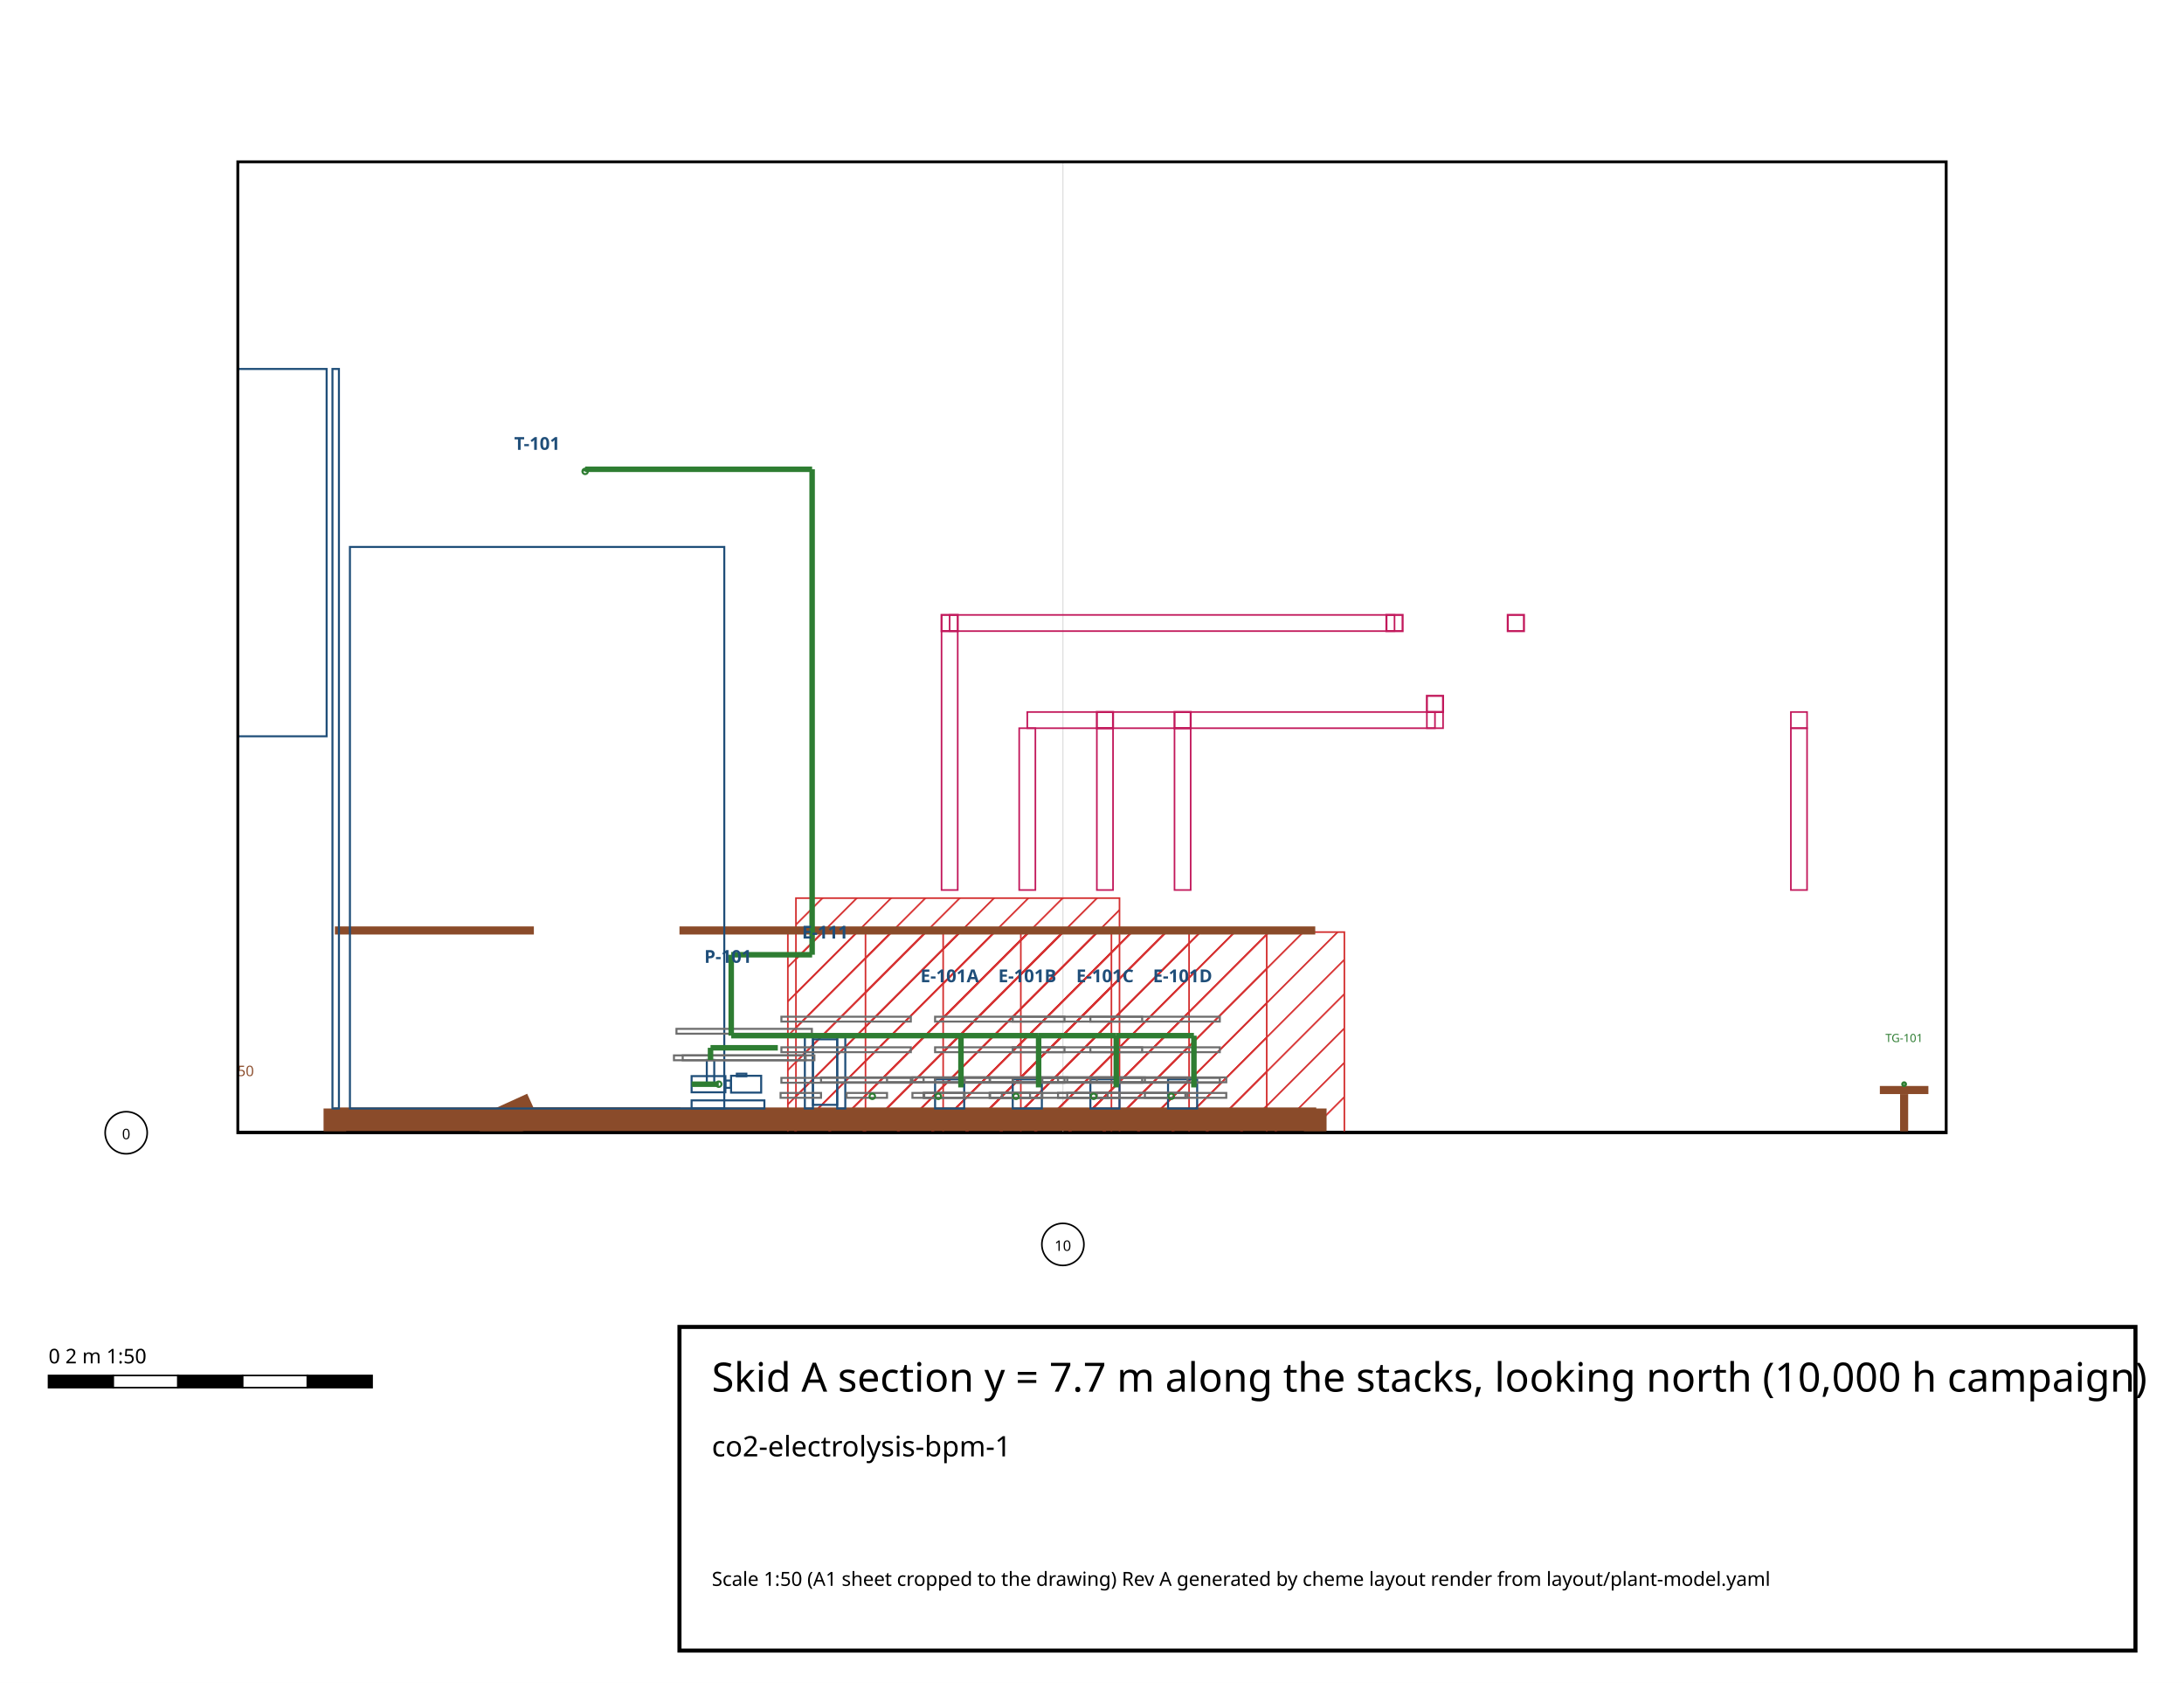
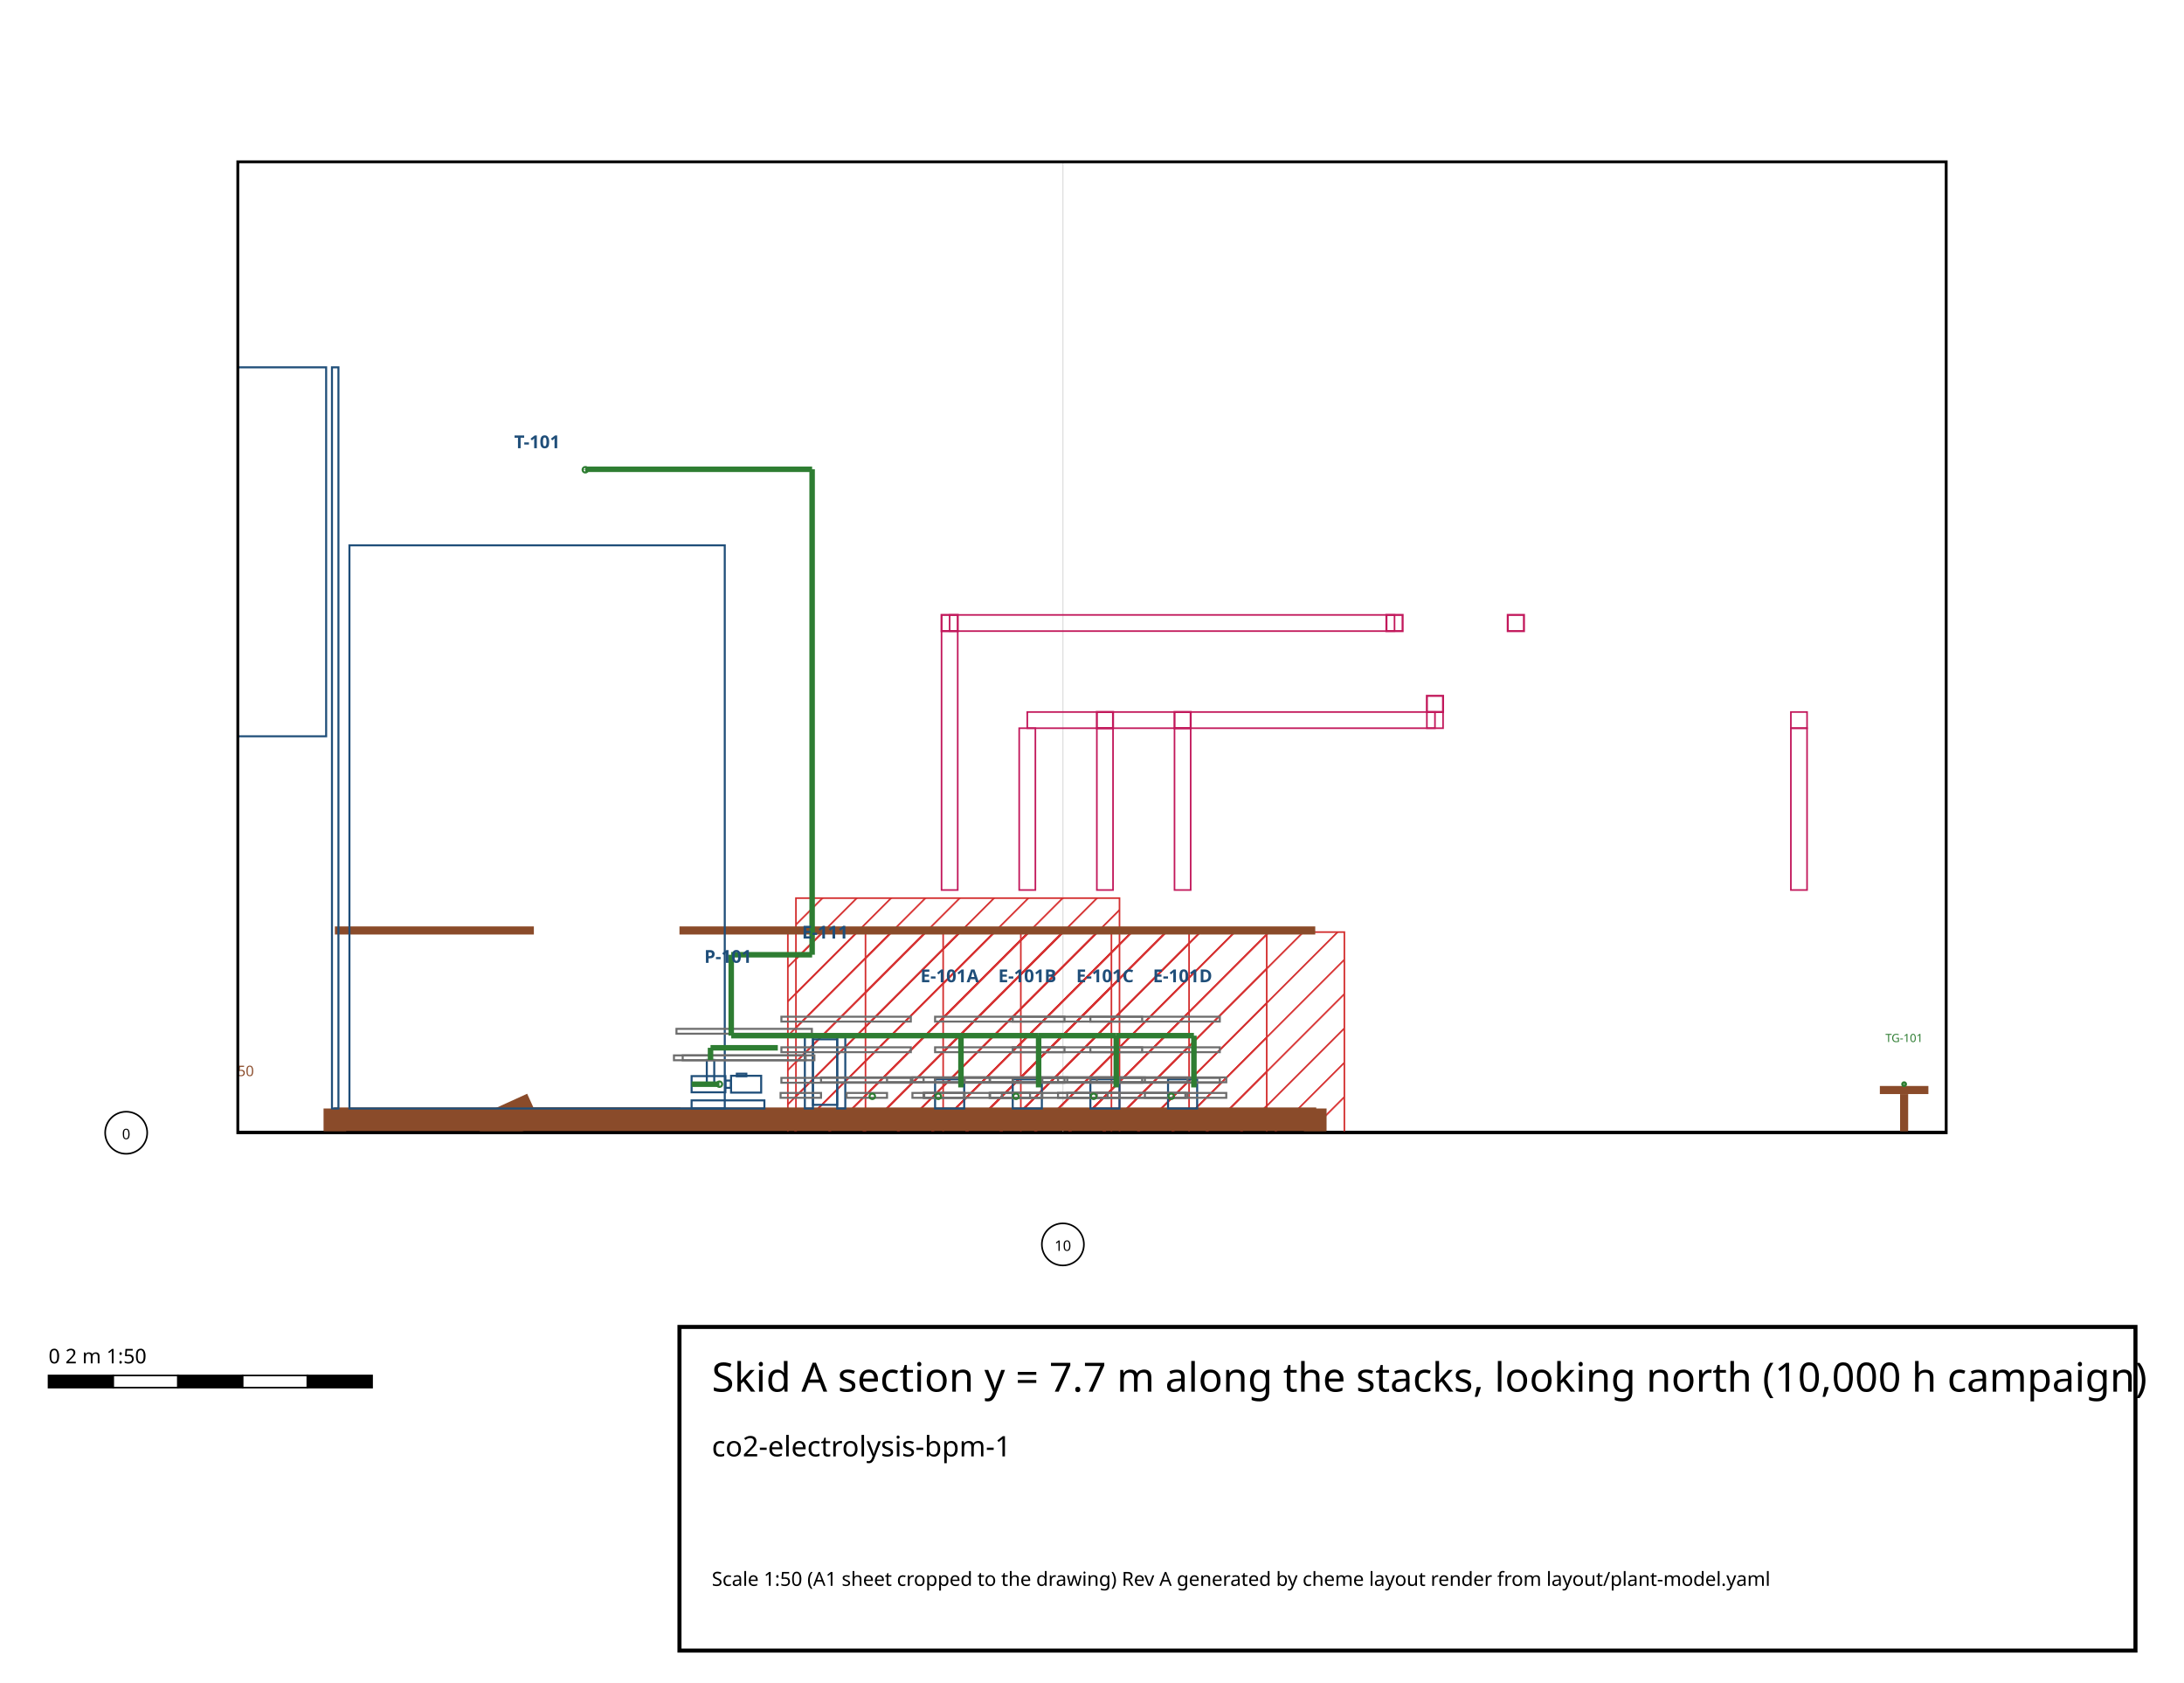
<svg xmlns="http://www.w3.org/2000/svg" width="270.00" height="208.00" viewBox="285.50 202.00 270.00 208.00">
  <defs>
    <pattern id="hatch-hazardous" width="3" height="3" patternUnits="userSpaceOnUse" patternTransform="rotate(45)">
      <line x1="0" y1="0" x2="0" y2="3" stroke="#d32f2f" stroke-width="0.4" />
    </pattern>
    <pattern id="hatch-oxygen_enriched" width="3" height="3" patternUnits="userSpaceOnUse" patternTransform="rotate(45)">
      <line x1="0" y1="0" x2="0" y2="3" stroke="#1976d2" stroke-width="0.4" />
    </pattern>
    <pattern id="hatch-oxygen_deficient" width="3" height="3" patternUnits="userSpaceOnUse" patternTransform="rotate(45)">
      <line x1="0" y1="0" x2="0" y2="3" stroke="#7b1fa2" stroke-width="0.4" />
    </pattern>
    <pattern id="hatch-keep_clear" width="3" height="3" patternUnits="userSpaceOnUse" patternTransform="rotate(45)">
      <line x1="0" y1="0" x2="0" y2="3" stroke="#ef6c00" stroke-width="0.4" />
    </pattern>
    <pattern id="hatch-laydown" width="3" height="3" patternUnits="userSpaceOnUse" patternTransform="rotate(45)">
      <line x1="0" y1="0" x2="0" y2="3" stroke="#8d6e63" stroke-width="0.4" />
    </pattern>
    <pattern id="hatch-maintenance" width="3" height="3" patternUnits="userSpaceOnUse" patternTransform="rotate(45)">
      <line x1="0" y1="0" x2="0" y2="3" stroke="#f9a825" stroke-width="0.4" />
    </pattern>
    <pattern id="hatch-escape" width="3" height="3" patternUnits="userSpaceOnUse" patternTransform="rotate(45)">
      <line x1="0" y1="0" x2="0" y2="3" stroke="#2e7d32" stroke-width="0.4" />
    </pattern>
    <clipPath id="area">
      <rect x="314.90" y="222.00" width="211.20" height="120.00" />
    </clipPath>
  </defs>
  <rect x="285.50" y="202.00" width="270.00" height="208.00" fill="#ffffff" />
  <g id="drawing" clip-path="url(#area)">
    <g id="grid">
      <polyline points="314.90,342.00 526.10,342.00" fill="none" stroke="#000" stroke-width="0.50" stroke-linecap="butt" id="grade" />
      <line x1="416.90" y1="342.00" x2="416.90" y2="222.00" stroke="#e0e0e0" stroke-width="0.15" />
      <line x1="314.90" y1="342.00" x2="526.10" y2="342.00" stroke="#e0e0e0" stroke-width="0.15" />
    </g>
    <g id="areas" />
    <g id="zones">
      <polygon points="382.90,357.20 422.90,357.20 422.90,317.20 382.90,317.20" fill="url(#hatch-hazardous)" stroke="#d32f2f" stroke-width="0.2" id="zone-Z-HAZ-A-0" />
      <polygon points="392.50,357.20 432.50,357.20 432.50,317.20 392.50,317.20" fill="url(#hatch-hazardous)" stroke="#d32f2f" stroke-width="0.2" id="zone-Z-HAZ-A-1" />
      <polygon points="402.10,357.20 442.10,357.20 442.10,317.20 402.10,317.20" fill="url(#hatch-hazardous)" stroke="#d32f2f" stroke-width="0.2" id="zone-Z-HAZ-A-2" />
      <polygon points="411.70,357.20 451.70,357.20 451.70,317.20 411.70,317.20" fill="url(#hatch-hazardous)" stroke="#d32f2f" stroke-width="0.2" id="zone-Z-HAZ-A-3" />
      <polygon points="383.90,353.00 423.90,353.00 423.90,313.00 383.90,313.00" fill="url(#hatch-hazardous)" stroke="#d32f2f" stroke-width="0.2" id="zone-Z-HAZ-A-4" />
      <polygon points="685.90,357.20 725.90,357.20 725.90,317.20 685.90,317.20" fill="url(#hatch-hazardous)" stroke="#d32f2f" stroke-width="0.2" id="zone-Z-HAZ-B-0" />
      <polygon points="695.50,357.20 735.50,357.20 735.50,317.20 695.50,317.20" fill="url(#hatch-hazardous)" stroke="#d32f2f" stroke-width="0.2" id="zone-Z-HAZ-B-1" />
      <polygon points="705.10,357.20 745.10,357.20 745.10,317.20 705.10,317.20" fill="url(#hatch-hazardous)" stroke="#d32f2f" stroke-width="0.2" id="zone-Z-HAZ-B-2" />
      <polygon points="714.70,357.20 754.70,357.20 754.70,317.20 714.70,317.20" fill="url(#hatch-hazardous)" stroke="#d32f2f" stroke-width="0.2" id="zone-Z-HAZ-B-3" />
      <polygon points="683.90,353.00 723.90,353.00 723.90,313.00 683.90,313.00" fill="url(#hatch-hazardous)" stroke="#d32f2f" stroke-width="0.2" id="zone-Z-HAZ-B-4" />
    </g>
    <g id="roads" />
    <g id="buildings" />
    <g id="racks" />
    <g id="structures">
      <polyline points="520.90,342.00 520.90,337.22" fill="none" stroke="#8a4b2a" stroke-width="1.00" stroke-linecap="butt" />
      <polyline points="517.90,336.72 523.90,336.72" fill="none" stroke="#8a4b2a" stroke-width="1.00" stroke-linecap="butt" />
      <polyline points="820.90,342.00 820.90,337.22" fill="none" stroke="#8a4b2a" stroke-width="1.00" stroke-linecap="butt" />
      <polyline points="817.90,336.72 823.90,336.72" fill="none" stroke="#8a4b2a" stroke-width="1.00" stroke-linecap="butt" />
      <polyline points="326.90,342.00 326.90,339.00" fill="none" stroke="#8a4b2a" stroke-width="2.80" stroke-linecap="butt" />
      <polyline points="448.10,342.00 448.10,339.00" fill="none" stroke="#8a4b2a" stroke-width="2.80" stroke-linecap="butt" />
      <polyline points="326.90,340.40 448.10,340.40" fill="none" stroke="#8a4b2a" stroke-width="2.80" stroke-linecap="butt" />
      <polyline points="326.90,340.40 326.90,340.40" fill="none" stroke="#8a4b2a" stroke-width="2.80" stroke-linecap="butt" />
      <polyline points="448.10,340.40 448.10,340.40" fill="none" stroke="#8a4b2a" stroke-width="2.80" stroke-linecap="butt" />
      <polygon points="326.90,339.60 448.10,339.60 448.10,339.00 326.90,339.00" fill="none" stroke="#8a4b2a" stroke-width="0.25" />
      <polyline points="326.90,317.00 351.50,317.00" fill="none" stroke="#8a4b2a" stroke-width="1.00" stroke-linecap="butt" />
      <polyline points="369.50,317.00 448.10,317.00" fill="none" stroke="#8a4b2a" stroke-width="1.00" stroke-linecap="butt" />
      <polyline points="448.10,317.00 448.10,317.00" fill="none" stroke="#8a4b2a" stroke-width="1.00" stroke-linecap="butt" />
      <polyline points="326.90,317.00 326.90,317.00" fill="none" stroke="#8a4b2a" stroke-width="1.00" stroke-linecap="butt" />
      <polyline points="344.90,342.00 351.50,339.00" fill="none" stroke="#8a4b2a" stroke-width="4.00" stroke-linecap="butt" />
      <polygon points="351.50,339.60 369.50,339.60 369.50,339.00 351.50,339.00" fill="none" stroke="#8a4b2a" stroke-width="0.25" />
      <polygon points="326.90,342.60 344.90,342.60 344.90,342.00 326.90,342.00" fill="none" stroke="#8a4b2a" stroke-width="0.25" />
      <polyline points="626.90,342.00 626.90,339.00" fill="none" stroke="#8a4b2a" stroke-width="2.80" stroke-linecap="butt" />
      <polyline points="748.10,342.00 748.10,339.00" fill="none" stroke="#8a4b2a" stroke-width="2.80" stroke-linecap="butt" />
      <polyline points="626.90,340.40 748.10,340.40" fill="none" stroke="#8a4b2a" stroke-width="2.80" stroke-linecap="butt" />
      <polyline points="626.90,340.40 626.90,340.40" fill="none" stroke="#8a4b2a" stroke-width="2.80" stroke-linecap="butt" />
      <polyline points="748.10,340.40 748.10,340.40" fill="none" stroke="#8a4b2a" stroke-width="2.80" stroke-linecap="butt" />
      <polygon points="626.90,339.60 748.10,339.60 748.10,339.00 626.90,339.00" fill="none" stroke="#8a4b2a" stroke-width="0.25" />
      <polyline points="626.90,317.00 651.50,317.00" fill="none" stroke="#8a4b2a" stroke-width="1.00" stroke-linecap="butt" />
      <polyline points="669.50,317.00 748.10,317.00" fill="none" stroke="#8a4b2a" stroke-width="1.00" stroke-linecap="butt" />
      <polyline points="748.10,317.00 748.10,317.00" fill="none" stroke="#8a4b2a" stroke-width="1.00" stroke-linecap="butt" />
      <polyline points="626.90,317.00 626.90,317.00" fill="none" stroke="#8a4b2a" stroke-width="1.00" stroke-linecap="butt" />
      <polyline points="644.90,342.00 651.50,339.00" fill="none" stroke="#8a4b2a" stroke-width="4.00" stroke-linecap="butt" />
      <polygon points="651.50,339.60 669.50,339.60 669.50,339.00 651.50,339.00" fill="none" stroke="#8a4b2a" stroke-width="0.25" />
      <polygon points="626.90,342.60 644.90,342.60 644.90,342.00 626.90,342.00" fill="none" stroke="#8a4b2a" stroke-width="0.25" />
    </g>
    <g id="equipment">
      <g id="equipment-T-101">
-         <polygon points="328.76,339.00 375.04,339.00 375.04,269.60 328.76,269.60" fill="none" stroke="#1f4e79" stroke-width="0.25" />
-         <polygon points="326.60,339.00 327.40,339.00 327.40,247.60 326.60,247.60" fill="none" stroke="#1f4e79" stroke-width="0.25" />
-         <polygon points="311.88,293.00 325.88,293.00 325.88,247.60 311.88,247.60" fill="none" stroke="#1f4e79" stroke-width="0.25" />
+         <polygon points="328.70,339.00 375.10,339.00 375.10,269.40 328.70,269.40" fill="none" stroke="#1f4e79" stroke-width="0.25" />
+         <polygon points="326.54,339.00 327.34,339.00 327.34,247.40 326.54,247.40" fill="none" stroke="#1f4e79" stroke-width="0.25" />
+         <polygon points="311.82,293.00 325.82,293.00 325.82,247.40 311.82,247.40" fill="none" stroke="#1f4e79" stroke-width="0.25" />
      </g>
      <g id="equipment-P-101">
        <polygon points="371.00,339.00 380.00,339.00 380.00,338.00 371.00,338.00" fill="none" stroke="#1f4e79" stroke-width="0.25" />
        <polygon points="371.00,337.00 375.18,337.00 375.18,335.00 371.00,335.00" fill="none" stroke="#1f4e79" stroke-width="0.25" />
        <polygon points="372.88,336.00 373.80,336.00 373.80,333.00 372.88,333.00" fill="none" stroke="#1f4e79" stroke-width="0.25" />
        <polygon points="375.17,336.45 375.87,336.45 375.87,335.55 375.17,335.55" fill="none" stroke="#1f4e79" stroke-width="0.25" />
        <polygon points="375.88,337.04 379.60,337.04 379.60,334.96 375.88,334.96" fill="none" stroke="#1f4e79" stroke-width="0.25" />
        <polygon points="376.59,335.02 377.77,335.02 377.77,334.70 376.59,334.70" fill="none" stroke="#1f4e79" stroke-width="0.25" />
      </g>
      <g id="equipment-E-111">
        <polygon points="385.00,339.00 386.00,339.00 386.00,330.00 385.00,330.00" fill="none" stroke="#1f4e79" stroke-width="0.25" />
        <polygon points="389.00,339.00 390.00,339.00 390.00,330.00 389.00,330.00" fill="none" stroke="#1f4e79" stroke-width="0.25" />
        <polygon points="386.00,338.55 389.00,338.55 389.00,330.45 386.00,330.45" fill="none" stroke="#1f4e79" stroke-width="0.25" />
      </g>
      <g id="equipment-E-101A">
        <polygon points="401.10,339.00 404.70,339.00 404.70,335.40 401.10,335.40" fill="none" stroke="#1f4e79" stroke-width="0.25" />
      </g>
      <g id="equipment-E-101B">
        <polygon points="410.70,339.00 414.30,339.00 414.30,335.40 410.70,335.40" fill="none" stroke="#1f4e79" stroke-width="0.25" />
      </g>
      <g id="equipment-E-101C">
        <polygon points="420.30,339.00 423.90,339.00 423.90,335.40 420.30,335.40" fill="none" stroke="#1f4e79" stroke-width="0.25" />
      </g>
      <g id="equipment-E-101D">
        <polygon points="429.90,339.00 433.50,339.00 433.50,335.40 429.90,335.40" fill="none" stroke="#1f4e79" stroke-width="0.25" />
      </g>
      <g id="equipment-T-202">
        <polygon points="634.42,339.00 643.38,339.00 643.38,328.24 634.42,328.24" fill="none" stroke="#1f4e79" stroke-width="0.25" />
        <polygon points="631.14,339.00 631.94,339.00 631.94,306.24 631.14,306.24" fill="none" stroke="#1f4e79" stroke-width="0.25" />
      </g>
      <g id="equipment-P-201">
        <polygon points="674.40,339.00 683.40,339.00 683.40,338.00 674.40,338.00" fill="none" stroke="#1f4e79" stroke-width="0.25" />
        <polygon points="674.40,337.00 678.58,337.00 678.58,335.00 674.40,335.00" fill="none" stroke="#1f4e79" stroke-width="0.25" />
        <polygon points="676.28,336.00 677.20,336.00 677.20,333.00 676.28,333.00" fill="none" stroke="#1f4e79" stroke-width="0.25" />
        <polygon points="678.57,336.45 679.27,336.45 679.27,335.55 678.57,335.55" fill="none" stroke="#1f4e79" stroke-width="0.25" />
        <polygon points="679.28,337.04 683.00,337.04 683.00,334.96 679.28,334.96" fill="none" stroke="#1f4e79" stroke-width="0.25" />
        <polygon points="679.99,335.02 681.17,335.02 681.17,334.70 679.99,334.70" fill="none" stroke="#1f4e79" stroke-width="0.25" />
      </g>
      <g id="equipment-E-211">
        <polygon points="688.40,339.00 689.40,339.00 689.40,330.00 688.40,330.00" fill="none" stroke="#1f4e79" stroke-width="0.25" />
        <polygon points="692.40,339.00 693.40,339.00 693.40,330.00 692.40,330.00" fill="none" stroke="#1f4e79" stroke-width="0.25" />
        <polygon points="689.40,338.55 692.40,338.55 692.40,330.45 689.40,330.45" fill="none" stroke="#1f4e79" stroke-width="0.25" />
      </g>
      <g id="equipment-E-201A">
        <polygon points="704.10,339.00 707.70,339.00 707.70,335.40 704.10,335.40" fill="none" stroke="#1f4e79" stroke-width="0.25" />
      </g>
      <g id="equipment-E-201B">
        <polygon points="713.70,339.00 717.30,339.00 717.30,335.40 713.70,335.40" fill="none" stroke="#1f4e79" stroke-width="0.25" />
      </g>
      <g id="equipment-E-201C">
        <polygon points="723.30,339.00 726.90,339.00 726.90,335.40 723.30,335.40" fill="none" stroke="#1f4e79" stroke-width="0.25" />
      </g>
      <g id="equipment-E-201D">
        <polygon points="732.90,339.00 736.50,339.00 736.50,335.40 732.90,335.40" fill="none" stroke="#1f4e79" stroke-width="0.25" />
      </g>
    </g>
    <g id="platforms">
      <polygon points="369.13,329.76 385.87,329.76 385.87,329.16 369.13,329.16" fill="none" stroke="#6d6d6d" stroke-width="0.25" />
      <polygon points="369.90,333.04 386.18,333.04 386.18,332.44 369.90,332.44" fill="none" stroke="#6d6d6d" stroke-width="0.25" />
      <polygon points="368.82,333.04 385.10,333.04 385.10,332.44 368.82,332.44" fill="none" stroke="#6d6d6d" stroke-width="0.25" />
      <polygon points="395.16,335.76 407.84,335.76 407.84,335.16 395.16,335.16" fill="none" stroke="#6d6d6d" stroke-width="0.25" />
      <polygon points="390.16,337.68 395.16,337.68 395.16,337.08 390.16,337.08" fill="none" stroke="#6d6d6d" stroke-width="0.25" />
      <polygon points="407.84,337.68 412.84,337.68 412.84,337.08 407.84,337.08" fill="none" stroke="#6d6d6d" stroke-width="0.25" />
      <polygon points="404.76,335.76 417.44,335.76 417.44,335.16 404.76,335.16" fill="none" stroke="#6d6d6d" stroke-width="0.25" />
      <polygon points="399.76,337.68 404.76,337.68 404.76,337.08 399.76,337.08" fill="none" stroke="#6d6d6d" stroke-width="0.25" />
      <polygon points="417.44,337.68 422.44,337.68 422.44,337.08 417.44,337.08" fill="none" stroke="#6d6d6d" stroke-width="0.25" />
      <polygon points="414.36,335.76 427.04,335.76 427.04,335.16 414.36,335.16" fill="none" stroke="#6d6d6d" stroke-width="0.25" />
      <polygon points="409.36,337.68 414.36,337.68 414.36,337.08 409.36,337.08" fill="none" stroke="#6d6d6d" stroke-width="0.25" />
      <polygon points="427.04,337.68 432.04,337.68 432.04,337.08 427.04,337.08" fill="none" stroke="#6d6d6d" stroke-width="0.25" />
      <polygon points="387.00,335.76 399.68,335.76 399.68,335.16 387.00,335.16" fill="none" stroke="#6d6d6d" stroke-width="0.25" />
      <polygon points="399.68,337.68 404.68,337.68 404.68,337.08 399.68,337.08" fill="none" stroke="#6d6d6d" stroke-width="0.25" />
      <polygon points="382.00,337.68 387.00,337.68 387.00,337.08 382.00,337.08" fill="none" stroke="#6d6d6d" stroke-width="0.25" />
      <polygon points="398.30,335.76 414.30,335.76 414.30,335.16 398.30,335.16" fill="none" stroke="#6d6d6d" stroke-width="0.25" />
      <polygon points="398.30,337.68 414.30,337.68 414.30,337.08 398.30,337.08" fill="none" stroke="#6d6d6d" stroke-width="0.25" />
      <polygon points="407.90,335.76 423.90,335.76 423.90,335.16 407.90,335.16" fill="none" stroke="#6d6d6d" stroke-width="0.25" />
      <polygon points="407.90,337.68 423.90,337.68 423.90,337.08 407.90,337.08" fill="none" stroke="#6d6d6d" stroke-width="0.25" />
      <polygon points="416.30,335.76 432.30,335.76 432.30,335.16 416.30,335.16" fill="none" stroke="#6d6d6d" stroke-width="0.25" />
      <polygon points="416.30,337.68 432.30,337.68 432.30,337.08 416.30,337.08" fill="none" stroke="#6d6d6d" stroke-width="0.25" />
      <polygon points="421.10,335.76 437.10,335.76 437.10,335.16 421.10,335.16" fill="none" stroke="#6d6d6d" stroke-width="0.25" />
      <polygon points="421.10,337.68 437.10,337.68 437.10,337.08 421.10,337.08" fill="none" stroke="#6d6d6d" stroke-width="0.25" />
      <polygon points="420.30,328.26 436.30,328.26 436.30,327.66 420.30,327.66" fill="none" stroke="#6d6d6d" stroke-width="0.25" />
      <polygon points="420.30,335.82 436.30,335.82 436.30,335.22 420.30,335.22" fill="none" stroke="#6d6d6d" stroke-width="0.25" />
      <polygon points="420.30,332.04 436.30,332.04 436.30,331.44 420.30,331.44" fill="none" stroke="#6d6d6d" stroke-width="0.25" />
      <polygon points="410.70,328.26 426.70,328.26 426.70,327.66 410.70,327.66" fill="none" stroke="#6d6d6d" stroke-width="0.25" />
      <polygon points="410.70,335.82 426.70,335.82 426.70,335.22 410.70,335.22" fill="none" stroke="#6d6d6d" stroke-width="0.25" />
      <polygon points="410.70,332.04 426.70,332.04 426.70,331.44 410.70,331.44" fill="none" stroke="#6d6d6d" stroke-width="0.25" />
      <polygon points="401.10,328.26 417.10,328.26 417.10,327.66 401.10,327.66" fill="none" stroke="#6d6d6d" stroke-width="0.25" />
      <polygon points="401.10,335.82 417.10,335.82 417.10,335.22 401.10,335.22" fill="none" stroke="#6d6d6d" stroke-width="0.25" />
      <polygon points="401.10,332.04 417.10,332.04 417.10,331.44 401.10,331.44" fill="none" stroke="#6d6d6d" stroke-width="0.25" />
      <polygon points="382.10,328.26 398.10,328.26 398.10,327.66 382.10,327.66" fill="none" stroke="#6d6d6d" stroke-width="0.25" />
      <polygon points="382.10,335.82 398.10,335.82 398.10,335.22 382.10,335.22" fill="none" stroke="#6d6d6d" stroke-width="0.25" />
      <polygon points="382.10,332.04 398.10,332.04 398.10,331.44 382.10,331.44" fill="none" stroke="#6d6d6d" stroke-width="0.25" />
      <polygon points="672.53,329.76 689.27,329.76 689.27,329.16 672.53,329.16" fill="none" stroke="#6d6d6d" stroke-width="0.25" />
      <polygon points="673.30,333.04 689.58,333.04 689.58,332.44 673.30,332.44" fill="none" stroke="#6d6d6d" stroke-width="0.25" />
      <polygon points="672.22,333.04 688.50,333.04 688.50,332.44 672.22,332.44" fill="none" stroke="#6d6d6d" stroke-width="0.25" />
      <polygon points="698.16,335.76 710.84,335.76 710.84,335.16 698.16,335.16" fill="none" stroke="#6d6d6d" stroke-width="0.25" />
      <polygon points="693.16,337.68 698.16,337.68 698.16,337.08 693.16,337.08" fill="none" stroke="#6d6d6d" stroke-width="0.25" />
      <polygon points="710.84,337.68 715.84,337.68 715.84,337.08 710.84,337.08" fill="none" stroke="#6d6d6d" stroke-width="0.25" />
      <polygon points="707.76,335.76 720.44,335.76 720.44,335.16 707.76,335.16" fill="none" stroke="#6d6d6d" stroke-width="0.25" />
      <polygon points="702.76,337.68 707.76,337.68 707.76,337.08 702.76,337.08" fill="none" stroke="#6d6d6d" stroke-width="0.25" />
      <polygon points="720.44,337.68 725.44,337.68 725.44,337.08 720.44,337.08" fill="none" stroke="#6d6d6d" stroke-width="0.25" />
      <polygon points="717.36,335.76 730.04,335.76 730.04,335.16 717.36,335.16" fill="none" stroke="#6d6d6d" stroke-width="0.25" />
      <polygon points="712.36,337.68 717.36,337.68 717.36,337.08 712.36,337.08" fill="none" stroke="#6d6d6d" stroke-width="0.25" />
      <polygon points="730.04,337.68 735.04,337.68 735.04,337.08 730.04,337.08" fill="none" stroke="#6d6d6d" stroke-width="0.25" />
      <polygon points="690.40,335.76 703.08,335.76 703.08,335.16 690.40,335.16" fill="none" stroke="#6d6d6d" stroke-width="0.25" />
      <polygon points="703.08,337.68 708.08,337.68 708.08,337.08 703.08,337.08" fill="none" stroke="#6d6d6d" stroke-width="0.25" />
      <polygon points="685.40,337.68 690.40,337.68 690.40,337.08 685.40,337.08" fill="none" stroke="#6d6d6d" stroke-width="0.25" />
      <polygon points="701.30,335.76 717.30,335.76 717.30,335.16 701.30,335.16" fill="none" stroke="#6d6d6d" stroke-width="0.25" />
      <polygon points="701.30,337.68 717.30,337.68 717.30,337.08 701.30,337.08" fill="none" stroke="#6d6d6d" stroke-width="0.25" />
      <polygon points="710.90,335.76 726.90,335.76 726.90,335.16 710.90,335.16" fill="none" stroke="#6d6d6d" stroke-width="0.25" />
      <polygon points="710.90,337.68 726.90,337.68 726.90,337.08 710.90,337.08" fill="none" stroke="#6d6d6d" stroke-width="0.25" />
      <polygon points="719.30,335.76 735.30,335.76 735.30,335.16 719.30,335.16" fill="none" stroke="#6d6d6d" stroke-width="0.25" />
      <polygon points="719.30,337.68 735.30,337.68 735.30,337.08 719.30,337.08" fill="none" stroke="#6d6d6d" stroke-width="0.25" />
      <polygon points="724.10,335.76 740.10,335.76 740.10,335.16 724.10,335.16" fill="none" stroke="#6d6d6d" stroke-width="0.25" />
      <polygon points="724.10,337.68 740.10,337.68 740.10,337.08 724.10,337.08" fill="none" stroke="#6d6d6d" stroke-width="0.25" />
      <polygon points="723.30,328.26 739.30,328.26 739.30,327.66 723.30,327.66" fill="none" stroke="#6d6d6d" stroke-width="0.25" />
      <polygon points="723.30,335.82 739.30,335.82 739.30,335.22 723.30,335.22" fill="none" stroke="#6d6d6d" stroke-width="0.25" />
      <polygon points="723.30,332.04 739.30,332.04 739.30,331.44 723.30,331.44" fill="none" stroke="#6d6d6d" stroke-width="0.25" />
      <polygon points="713.70,328.26 729.70,328.26 729.70,327.66 713.70,327.66" fill="none" stroke="#6d6d6d" stroke-width="0.25" />
      <polygon points="713.70,335.82 729.70,335.82 729.70,335.22 713.70,335.22" fill="none" stroke="#6d6d6d" stroke-width="0.25" />
      <polygon points="713.70,332.04 729.70,332.04 729.70,331.44 713.70,331.44" fill="none" stroke="#6d6d6d" stroke-width="0.25" />
      <polygon points="704.10,328.26 720.10,328.26 720.10,327.66 704.10,327.66" fill="none" stroke="#6d6d6d" stroke-width="0.25" />
      <polygon points="704.10,335.82 720.10,335.82 720.10,335.22 704.10,335.22" fill="none" stroke="#6d6d6d" stroke-width="0.25" />
      <polygon points="704.10,332.04 720.10,332.04 720.10,331.44 704.10,331.44" fill="none" stroke="#6d6d6d" stroke-width="0.25" />
      <polygon points="679.10,328.26 695.10,328.26 695.10,327.66 679.10,327.66" fill="none" stroke="#6d6d6d" stroke-width="0.25" />
      <polygon points="679.10,335.82 695.10,335.82 695.10,335.22 679.10,335.22" fill="none" stroke="#6d6d6d" stroke-width="0.25" />
      <polygon points="679.10,332.04 695.10,332.04 695.10,331.44 679.10,331.44" fill="none" stroke="#6d6d6d" stroke-width="0.25" />
      <polygon points="651.79,336.16 668.53,336.16 668.53,335.56 651.79,335.56" fill="none" stroke="#6d6d6d" stroke-width="0.25" />
    </g>
    <g id="pipes">
      <g id="pipe-P-01/Line_AN101_S1" data-line="AN-101">
-         <circle cx="374.36" cy="336.00" r="0.34" fill="none" stroke="#2e7d32" stroke-width="0.25" />
-         <polyline points="374.36,336.00 371.00,336.00" fill="none" stroke="#2e7d32" stroke-width="0.68" stroke-linecap="butt" />
+         <circle cx="374.44" cy="336.00" r="0.34" fill="none" stroke="#2e7d32" stroke-width="0.25" />
+         <polyline points="374.44,336.00 371.00,336.00" fill="none" stroke="#2e7d32" stroke-width="0.68" stroke-linecap="butt" />
      </g>
      <g id="pipe-P-01/Line_AN102_S1" data-line="AN-102">
        <polyline points="373.34,333.00 373.34,331.50" fill="none" stroke="#2e7d32" stroke-width="0.68" stroke-linecap="butt" />
        <polyline points="373.34,331.50 381.66,331.50" fill="none" stroke="#2e7d32" stroke-width="0.68" stroke-linecap="butt" />
      </g>
      <g id="pipe-P-01/Line_AN103A_S1" data-line="AN-103A">
        <circle cx="401.50" cy="337.50" r="0.34" fill="none" stroke="#2e7d32" stroke-width="0.25" />
      </g>
      <g id="pipe-P-01/Line_AN103B_S1" data-line="AN-103B">
        <circle cx="411.10" cy="337.50" r="0.34" fill="none" stroke="#2e7d32" stroke-width="0.25" />
      </g>
      <g id="pipe-P-01/Line_AN103C_S1" data-line="AN-103C">
        <circle cx="420.70" cy="337.50" r="0.34" fill="none" stroke="#2e7d32" stroke-width="0.25" />
      </g>
      <g id="pipe-P-01/Line_AN103_S1" data-line="AN-103">
        <circle cx="393.34" cy="337.50" r="0.34" fill="none" stroke="#2e7d32" stroke-width="0.25" />
      </g>
      <g id="pipe-P-01/Line_AN103_S5" data-line="AN-103">
        <circle cx="430.30" cy="337.50" r="0.34" fill="none" stroke="#2e7d32" stroke-width="0.25" />
      </g>
      <g id="pipe-P-01/Line_AN104A_S1" data-line="AN-104A">
        <polyline points="404.30,336.40 404.30,330.00" fill="none" stroke="#2e7d32" stroke-width="0.68" stroke-linecap="butt" />
      </g>
      <g id="pipe-P-01/Line_AN104B_S1" data-line="AN-104B">
        <polyline points="413.90,336.40 413.90,330.00" fill="none" stroke="#2e7d32" stroke-width="0.68" stroke-linecap="butt" />
      </g>
      <g id="pipe-P-01/Line_AN104C_S1" data-line="AN-104C">
        <polyline points="423.50,336.40 423.50,330.00" fill="none" stroke="#2e7d32" stroke-width="0.68" stroke-linecap="butt" />
      </g>
      <g id="pipe-P-01/Line_AN104_S1" data-line="AN-104">
        <polyline points="433.10,336.40 433.10,330.00" fill="none" stroke="#2e7d32" stroke-width="0.68" stroke-linecap="butt" />
        <polyline points="433.10,330.00 423.50,330.00" fill="none" stroke="#2e7d32" stroke-width="0.68" stroke-linecap="butt" />
      </g>
      <g id="pipe-P-01/Line_AN104_S2" data-line="AN-104">
        <polyline points="423.50,330.00 413.90,330.00" fill="none" stroke="#2e7d32" stroke-width="0.68" stroke-linecap="butt" />
      </g>
      <g id="pipe-P-01/Line_AN104_S3" data-line="AN-104">
        <polyline points="413.90,330.00 404.30,330.00" fill="none" stroke="#2e7d32" stroke-width="0.68" stroke-linecap="butt" />
      </g>
      <g id="pipe-P-01/Line_AN104_S4" data-line="AN-104">
        <polyline points="404.30,330.00 375.90,330.00" fill="none" stroke="#2e7d32" stroke-width="0.68" stroke-linecap="butt" />
        <polyline points="375.90,330.00 375.90,320.00" fill="none" stroke="#2e7d32" stroke-width="0.68" stroke-linecap="butt" />
        <polyline points="375.90,320.00 385.90,320.00" fill="none" stroke="#2e7d32" stroke-width="0.68" stroke-linecap="butt" />
        <polyline points="385.90,320.00 385.90,260.00" fill="none" stroke="#2e7d32" stroke-width="0.68" stroke-linecap="butt" />
-         <polyline points="385.90,260.00 357.84,260.00" fill="none" stroke="#2e7d32" stroke-width="0.68" stroke-linecap="butt" />
-         <polyline points="357.84,260.00 357.84,260.26" fill="none" stroke="#2e7d32" stroke-width="0.68" stroke-linecap="butt" />
-         <circle cx="357.84" cy="260.26" r="0.34" fill="none" stroke="#2e7d32" stroke-width="0.25" />
+         <polyline points="385.90,260.00 357.86,260.00" fill="none" stroke="#2e7d32" stroke-width="0.68" stroke-linecap="butt" />
+         <polyline points="357.86,260.00 357.86,260.06" fill="none" stroke="#2e7d32" stroke-width="0.68" stroke-linecap="butt" />
+         <circle cx="357.86" cy="260.06" r="0.34" fill="none" stroke="#2e7d32" stroke-width="0.25" />
      </g>
      <g id="pipe-P-01/Line_TG101_S1" data-line="TG-101">
        <circle cx="520.90" cy="336.00" r="0.21" fill="#fff" stroke="#2e7d32" stroke-width="0.3" />
      </g>
      <g id="pipe-P-02/Line_AN201_S1" data-line="AN-201">
        <circle cx="672.90" cy="336.00" r="0.34" fill="none" stroke="#2e7d32" stroke-width="0.25" />
        <polyline points="672.90,336.00 674.40,336.00" fill="none" stroke="#2e7d32" stroke-width="0.68" stroke-linecap="butt" />
      </g>
      <g id="pipe-P-02/Line_AN202_S1" data-line="AN-202">
        <polyline points="676.74,333.00 676.74,331.50" fill="none" stroke="#2e7d32" stroke-width="0.68" stroke-linecap="butt" />
        <polyline points="676.74,331.50 685.06,331.50" fill="none" stroke="#2e7d32" stroke-width="0.68" stroke-linecap="butt" />
      </g>
      <g id="pipe-P-02/Line_AN203A_S1" data-line="AN-203A">
        <circle cx="704.50" cy="337.50" r="0.34" fill="none" stroke="#2e7d32" stroke-width="0.25" />
      </g>
      <g id="pipe-P-02/Line_AN203B_S1" data-line="AN-203B">
        <circle cx="714.10" cy="337.50" r="0.34" fill="none" stroke="#2e7d32" stroke-width="0.25" />
      </g>
      <g id="pipe-P-02/Line_AN203C_S1" data-line="AN-203C">
        <circle cx="723.70" cy="337.50" r="0.34" fill="none" stroke="#2e7d32" stroke-width="0.25" />
      </g>
      <g id="pipe-P-02/Line_AN203_S1" data-line="AN-203">
        <circle cx="696.74" cy="337.50" r="0.34" fill="none" stroke="#2e7d32" stroke-width="0.25" />
      </g>
      <g id="pipe-P-02/Line_AN203_S5" data-line="AN-203">
        <circle cx="733.30" cy="337.50" r="0.34" fill="none" stroke="#2e7d32" stroke-width="0.25" />
      </g>
      <g id="pipe-P-02/Line_AN204A_S1" data-line="AN-204A">
        <polyline points="707.30,336.40 707.30,330.00" fill="none" stroke="#2e7d32" stroke-width="0.68" stroke-linecap="butt" />
      </g>
      <g id="pipe-P-02/Line_AN204B_S1" data-line="AN-204B">
        <polyline points="716.90,336.40 716.90,330.00" fill="none" stroke="#2e7d32" stroke-width="0.68" stroke-linecap="butt" />
      </g>
      <g id="pipe-P-02/Line_AN204C_S1" data-line="AN-204C">
        <polyline points="726.50,336.40 726.50,330.00" fill="none" stroke="#2e7d32" stroke-width="0.68" stroke-linecap="butt" />
      </g>
      <g id="pipe-P-02/Line_AN204_S1" data-line="AN-204">
        <polyline points="736.10,336.40 736.10,330.00" fill="none" stroke="#2e7d32" stroke-width="0.68" stroke-linecap="butt" />
        <polyline points="736.10,330.00 726.50,330.00" fill="none" stroke="#2e7d32" stroke-width="0.68" stroke-linecap="butt" />
      </g>
      <g id="pipe-P-02/Line_AN204_S2" data-line="AN-204">
        <polyline points="726.50,330.00 716.90,330.00" fill="none" stroke="#2e7d32" stroke-width="0.68" stroke-linecap="butt" />
      </g>
      <g id="pipe-P-02/Line_AN204_S3" data-line="AN-204">
        <polyline points="716.90,330.00 707.30,330.00" fill="none" stroke="#2e7d32" stroke-width="0.68" stroke-linecap="butt" />
      </g>
      <g id="pipe-P-02/Line_AN204_S4" data-line="AN-204">
        <polyline points="707.30,330.00 666.90,330.00" fill="none" stroke="#2e7d32" stroke-width="0.68" stroke-linecap="butt" />
        <polyline points="666.90,330.00 666.90,322.80" fill="none" stroke="#2e7d32" stroke-width="0.68" stroke-linecap="butt" />
        <circle cx="666.90" cy="322.80" r="0.34" fill="none" stroke="#2e7d32" stroke-width="0.25" />
      </g>
      <g id="pipe-P-02/Line_TG201_S1" data-line="TG-201">
        <circle cx="820.90" cy="336.00" r="0.21" fill="#fff" stroke="#2e7d32" stroke-width="0.3" />
      </g>
    </g>
    <g id="trays">
      <g id="tray-PT-F-X132" data-system="power">
        <polygon points="506.90,292.00 508.90,292.00 508.90,290.00 506.90,290.00" fill="none" stroke="#c2185b" stroke-width="0.2" />
        <polygon points="506.90,312.00 508.90,312.00 508.90,292.00 506.90,292.00" fill="none" stroke="#c2185b" stroke-width="0.2" />
      </g>
      <g id="tray-PT-F-X232" data-system="power">
        <polygon points="806.90,262.00 808.90,262.00 808.90,260.00 806.90,260.00" fill="none" stroke="#c2185b" stroke-width="0.2" />
        <polygon points="806.90,312.00 808.90,312.00 808.90,262.00 806.90,262.00" fill="none" stroke="#c2185b" stroke-width="0.2" />
      </g>
      <g id="tray-PT-DC-E101A" data-system="power">
        <polygon points="456.90,280.00 458.90,280.00 458.90,278.00 456.90,278.00" fill="none" stroke="#c2185b" stroke-width="0.25" />
        <polygon points="402.90,280.00 457.90,280.00 457.90,278.00 402.90,278.00" fill="none" stroke="#c2185b" stroke-width="0.2" />
        <polygon points="401.90,280.00 403.90,280.00 403.90,278.00 401.90,278.00" fill="none" stroke="#c2185b" stroke-width="0.25" />
        <polygon points="401.90,312.00 403.90,312.00 403.90,280.00 401.90,280.00" fill="none" stroke="#c2185b" stroke-width="0.2" />
      </g>
      <g id="tray-PT-DC-E101B" data-system="power">
        <polygon points="461.90,290.00 463.90,290.00 463.90,288.00 461.90,288.00" fill="none" stroke="#c2185b" stroke-width="0.25" />
        <polygon points="461.90,292.00 463.90,292.00 463.90,290.00 461.90,290.00" fill="none" stroke="#c2185b" stroke-width="0.2" />
        <polygon points="412.50,292.00 462.90,292.00 462.90,290.00 412.50,290.00" fill="none" stroke="#c2185b" stroke-width="0.2" />
        <polygon points="411.50,312.00 413.50,312.00 413.50,292.00 411.50,292.00" fill="none" stroke="#c2185b" stroke-width="0.2" />
      </g>
      <g id="tray-PT-DC-E101C" data-system="power">
        <polygon points="421.10,292.00 423.10,292.00 423.10,290.00 421.10,290.00" fill="none" stroke="#c2185b" stroke-width="0.25" />
        <polygon points="421.10,312.00 423.10,312.00 423.10,292.00 421.10,292.00" fill="none" stroke="#c2185b" stroke-width="0.2" />
      </g>
      <g id="tray-PT-DC-E101D" data-system="power">
        <polygon points="471.90,280.00 473.90,280.00 473.90,278.00 471.90,278.00" fill="none" stroke="#c2185b" stroke-width="0.25" />
        <polygon points="430.70,292.00 432.70,292.00 432.70,290.00 430.70,290.00" fill="none" stroke="#c2185b" stroke-width="0.25" />
        <polygon points="430.70,312.00 432.70,312.00 432.70,292.00 430.70,292.00" fill="none" stroke="#c2185b" stroke-width="0.2" />
      </g>
      <g id="tray-PT-DC-E201A" data-system="power">
        <polygon points="756.90,280.00 758.90,280.00 758.90,278.00 756.90,278.00" fill="none" stroke="#c2185b" stroke-width="0.25" />
        <polygon points="705.90,280.00 757.90,280.00 757.90,278.00 705.90,278.00" fill="none" stroke="#c2185b" stroke-width="0.2" />
        <polygon points="704.90,280.00 706.90,280.00 706.90,278.00 704.90,278.00" fill="none" stroke="#c2185b" stroke-width="0.25" />
        <polygon points="704.90,312.00 706.90,312.00 706.90,280.00 704.90,280.00" fill="none" stroke="#c2185b" stroke-width="0.2" />
      </g>
      <g id="tray-PT-DC-E201B" data-system="power">
        <polygon points="761.90,290.00 763.90,290.00 763.90,288.00 761.90,288.00" fill="none" stroke="#c2185b" stroke-width="0.25" />
        <polygon points="761.90,292.00 763.90,292.00 763.90,290.00 761.90,290.00" fill="none" stroke="#c2185b" stroke-width="0.2" />
        <polygon points="715.50,292.00 762.90,292.00 762.90,290.00 715.50,290.00" fill="none" stroke="#c2185b" stroke-width="0.2" />
        <polygon points="714.50,312.00 716.50,312.00 716.50,292.00 714.50,292.00" fill="none" stroke="#c2185b" stroke-width="0.2" />
      </g>
      <g id="tray-PT-DC-E201C" data-system="power">
        <polygon points="724.10,292.00 726.10,292.00 726.10,290.00 724.10,290.00" fill="none" stroke="#c2185b" stroke-width="0.25" />
        <polygon points="724.10,312.00 726.10,312.00 726.10,292.00 724.10,292.00" fill="none" stroke="#c2185b" stroke-width="0.2" />
      </g>
      <g id="tray-PT-DC-E201D" data-system="power">
        <polygon points="771.90,280.00 773.90,280.00 773.90,278.00 771.90,278.00" fill="none" stroke="#c2185b" stroke-width="0.25" />
        <polygon points="733.70,292.00 735.70,292.00 735.70,290.00 733.70,290.00" fill="none" stroke="#c2185b" stroke-width="0.25" />
        <polygon points="733.70,312.00 735.70,312.00 735.70,292.00 733.70,292.00" fill="none" stroke="#c2185b" stroke-width="0.2" />
      </g>
    </g>
    <g id="ducts" />
    <g id="inline" />
    <g id="labels">
      <text x="316.90" y="335.00" font-size="1.8" font-family="sans-serif" text-anchor="end" fill="#8a4b2a">DECK +0.150</text>
      <text x="616.90" y="335.00" font-size="1.8" font-family="sans-serif" text-anchor="end" fill="#8a4b2a">DECK +0.150</text>
-       <text x="351.90" y="257.60" font-size="2.2" font-family="sans-serif" text-anchor="middle" fill="#1f4e79" font-weight="bold">T-101</text>
+       <text x="351.90" y="257.40" font-size="2.2" font-family="sans-serif" text-anchor="middle" fill="#1f4e79" font-weight="bold">T-101</text>
      <text x="375.50" y="321.00" font-size="2.2" font-family="sans-serif" text-anchor="middle" fill="#1f4e79" font-weight="bold">P-101</text>
      <text x="387.50" y="318.00" font-size="2.2" font-family="sans-serif" text-anchor="middle" fill="#1f4e79" font-weight="bold">E-111</text>
      <text x="402.90" y="323.40" font-size="2.2" font-family="sans-serif" text-anchor="middle" fill="#1f4e79" font-weight="bold">E-101A</text>
      <text x="412.50" y="323.40" font-size="2.2" font-family="sans-serif" text-anchor="middle" fill="#1f4e79" font-weight="bold">E-101B</text>
      <text x="422.10" y="323.40" font-size="2.2" font-family="sans-serif" text-anchor="middle" fill="#1f4e79" font-weight="bold">E-101C</text>
      <text x="431.70" y="323.40" font-size="2.2" font-family="sans-serif" text-anchor="middle" fill="#1f4e79" font-weight="bold">E-101D</text>
      <text x="638.90" y="316.24" font-size="2.2" font-family="sans-serif" text-anchor="middle" fill="#1f4e79" font-weight="bold">T-202</text>
      <text x="678.90" y="321.00" font-size="2.2" font-family="sans-serif" text-anchor="middle" fill="#1f4e79" font-weight="bold">P-201</text>
      <text x="690.90" y="318.00" font-size="2.2" font-family="sans-serif" text-anchor="middle" fill="#1f4e79" font-weight="bold">E-211</text>
      <text x="705.90" y="323.40" font-size="2.2" font-family="sans-serif" text-anchor="middle" fill="#1f4e79" font-weight="bold">E-201A</text>
      <text x="715.50" y="323.40" font-size="2.2" font-family="sans-serif" text-anchor="middle" fill="#1f4e79" font-weight="bold">E-201B</text>
      <text x="725.10" y="323.40" font-size="2.2" font-family="sans-serif" text-anchor="middle" fill="#1f4e79" font-weight="bold">E-201C</text>
      <text x="734.70" y="323.40" font-size="2.2" font-family="sans-serif" text-anchor="middle" fill="#1f4e79" font-weight="bold">E-201D</text>
      <text x="520.90" y="330.79" font-size="1.4" font-family="sans-serif" text-anchor="middle" fill="#2e7d32">TG-101</text>
      <text x="820.90" y="330.79" font-size="1.4" font-family="sans-serif" text-anchor="middle" fill="#2e7d32">TG-201</text>
    </g>
  </g>
  <rect x="314.90" y="222.00" width="211.20" height="120.00" fill="none" stroke="#000" stroke-width="0.35" />
  <g class="bubble" transform="translate(0.00,9.80)">
    <circle cx="416.90" cy="346.00" r="2.6" fill="#fff" stroke="#000" stroke-width="0.2" />
    <text x="416.90" y="346.80" font-size="1.8" font-family="sans-serif" text-anchor="middle">10</text>
  </g>
  <g class="bubble" transform="translate(-9.80,0.00)">
    <circle cx="310.90" cy="342.00" r="2.6" fill="#fff" stroke="#000" stroke-width="0.2" />
    <text x="310.90" y="342.80" font-size="1.8" font-family="sans-serif" text-anchor="middle">0</text>
  </g>
  <g id="scale-bar" transform="translate(276.50,-168.00)">
    <rect x="15.00" y="540.00" width="8.00" height="1.5" fill="#000" stroke="#000" stroke-width="0.2" />
    <rect x="23.00" y="540.00" width="8.00" height="1.5" fill="#fff" stroke="#000" stroke-width="0.2" />
    <rect x="31.00" y="540.00" width="8.00" height="1.5" fill="#000" stroke="#000" stroke-width="0.2" />
    <rect x="39.00" y="540.00" width="8.00" height="1.5" fill="#fff" stroke="#000" stroke-width="0.2" />
    <rect x="47.00" y="540.00" width="8.00" height="1.5" fill="#000" stroke="#000" stroke-width="0.2" />
    <text x="15.00" y="538.50" font-size="2.5" font-family="sans-serif">0      2 m    1:50</text>
  </g>
  <g id="title-block" transform="translate(-281.50,-178.00)">
    <rect x="651.0" y="544.0" width="180" height="40.0" fill="#fff" stroke="#000" stroke-width="0.5" />
    <text x="655.0" y="552.0" font-size="5" font-family="sans-serif">Skid A section y = 7.7 m along the stacks, looking north (10,000 h campaign)</text>
    <text x="655.0" y="560.0" font-size="3.5" font-family="sans-serif">co2-electrolysis-bpm-1</text>
    <text x="655.0" y="568.0" font-size="2.8" font-family="sans-serif" />
    <text x="655.0" y="576.0" font-size="2.4" font-family="sans-serif">Scale 1:50 (A1 sheet cropped to the drawing)   Rev A   generated by cheme layout render from layout/plant-model.yaml</text>
  </g>
</svg>
